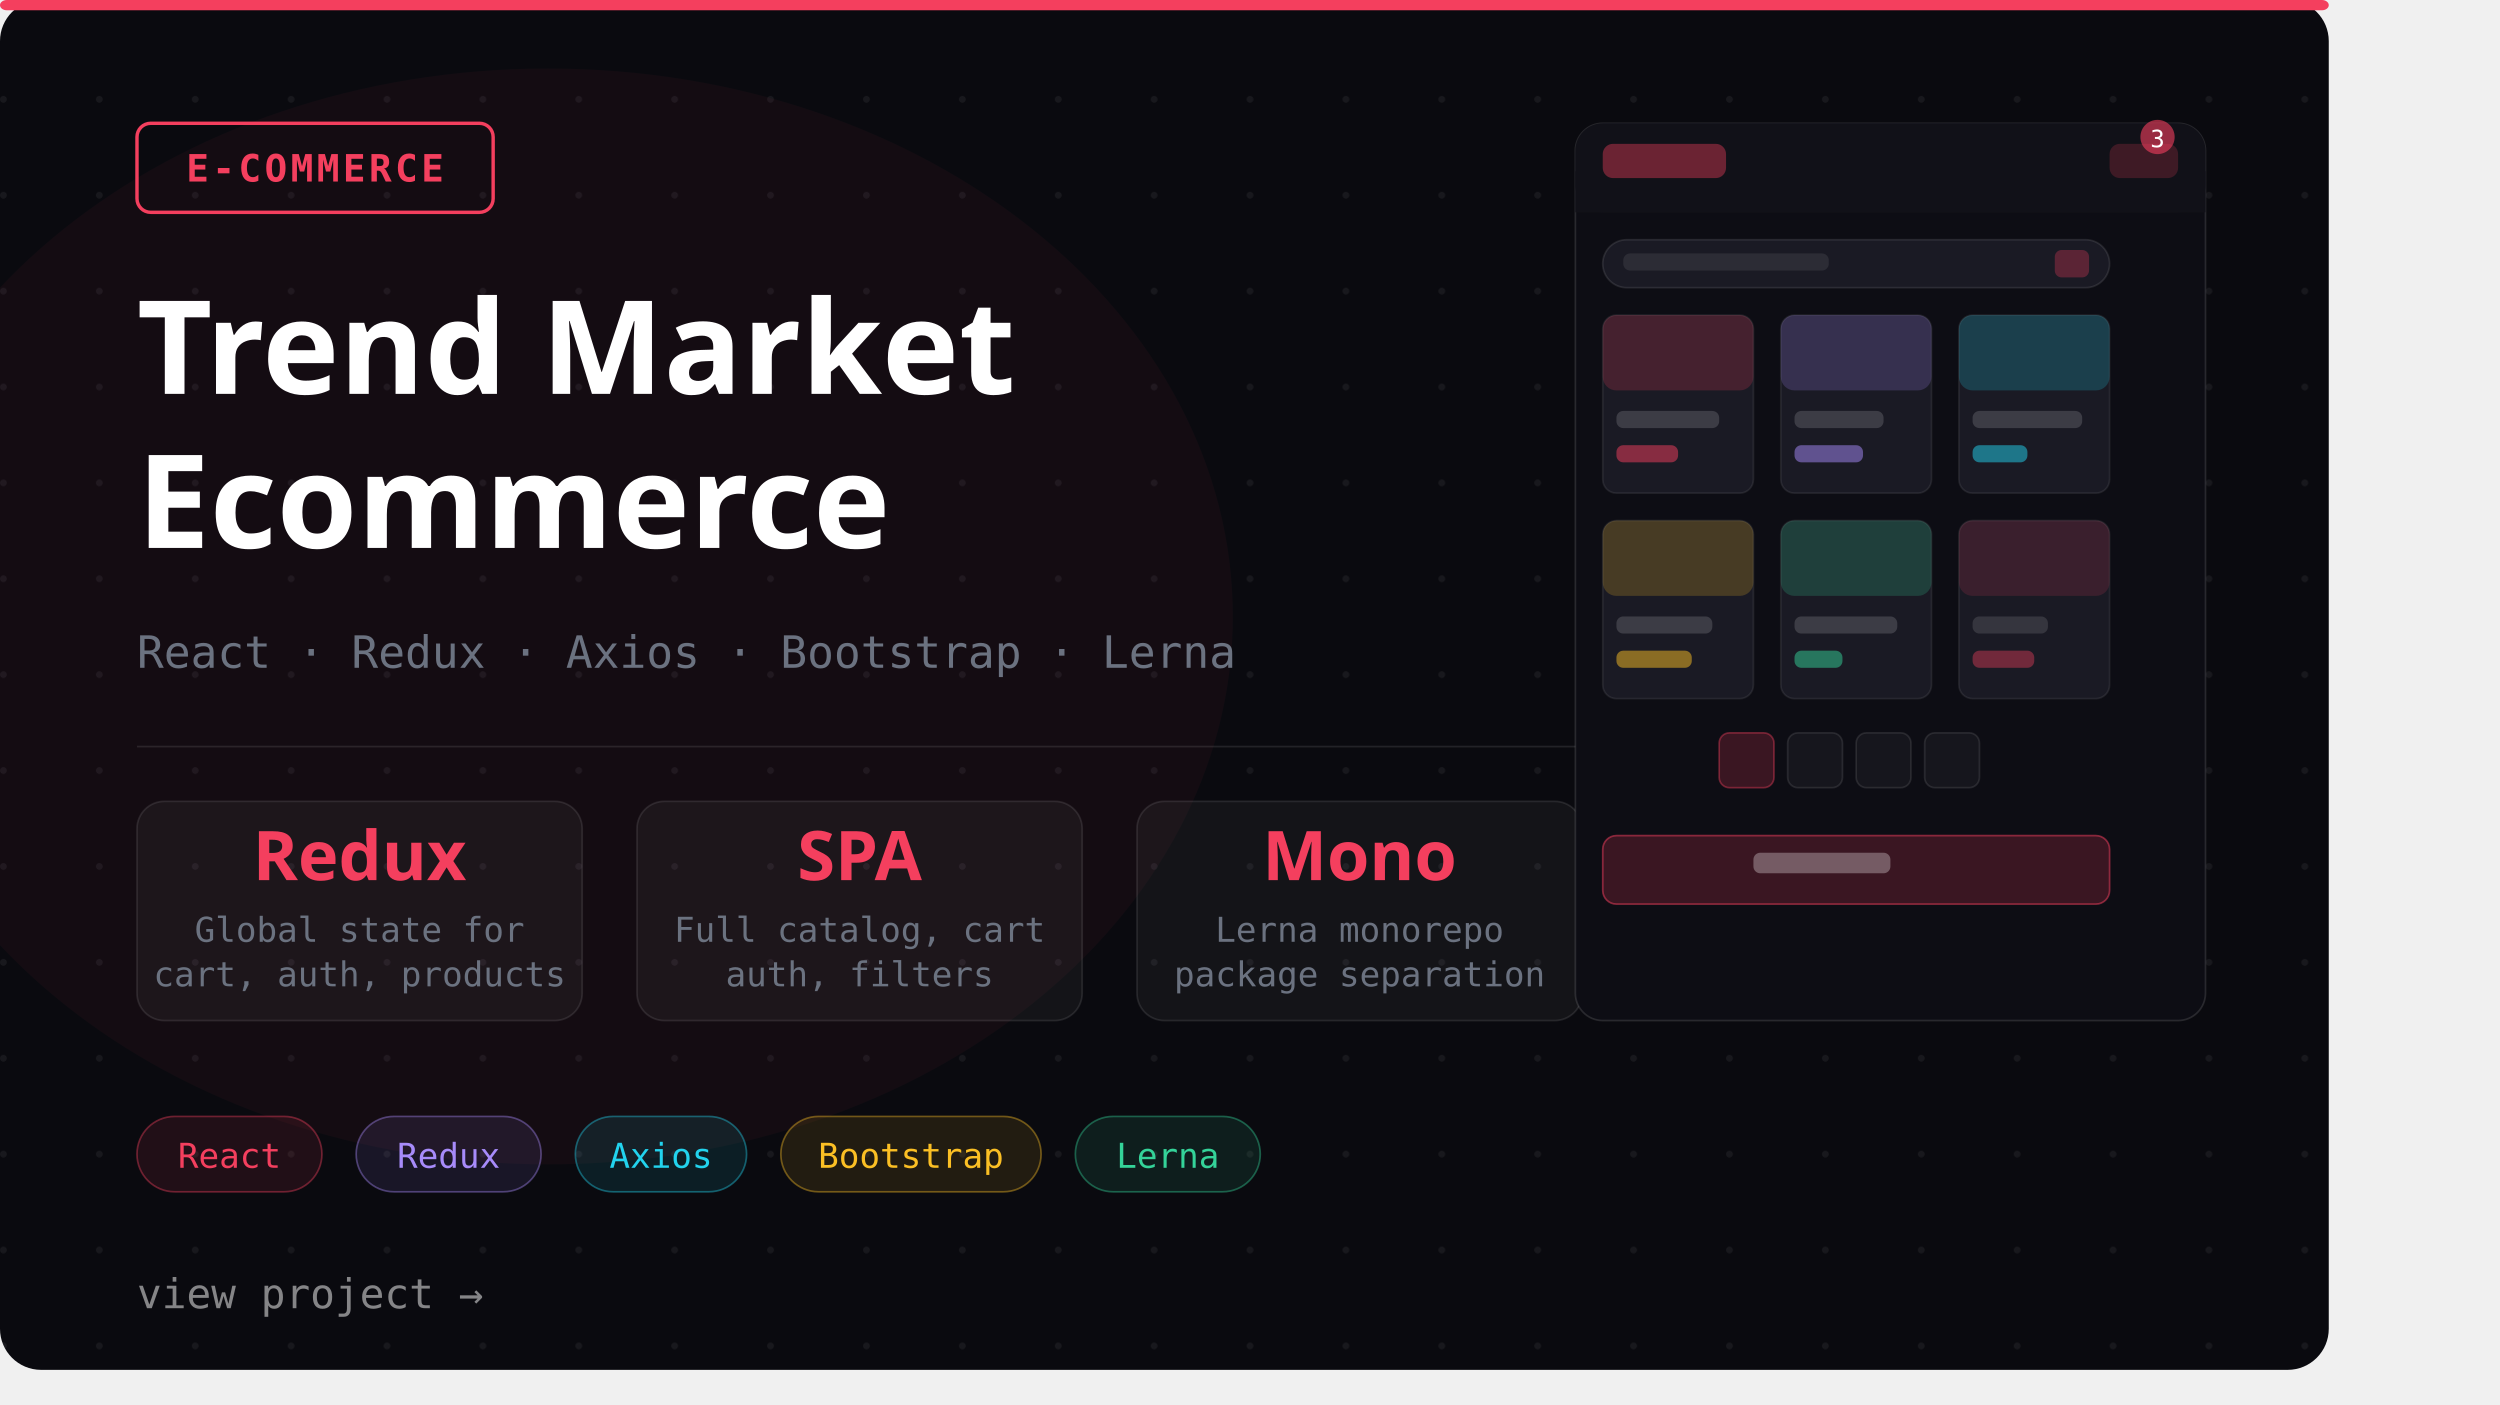
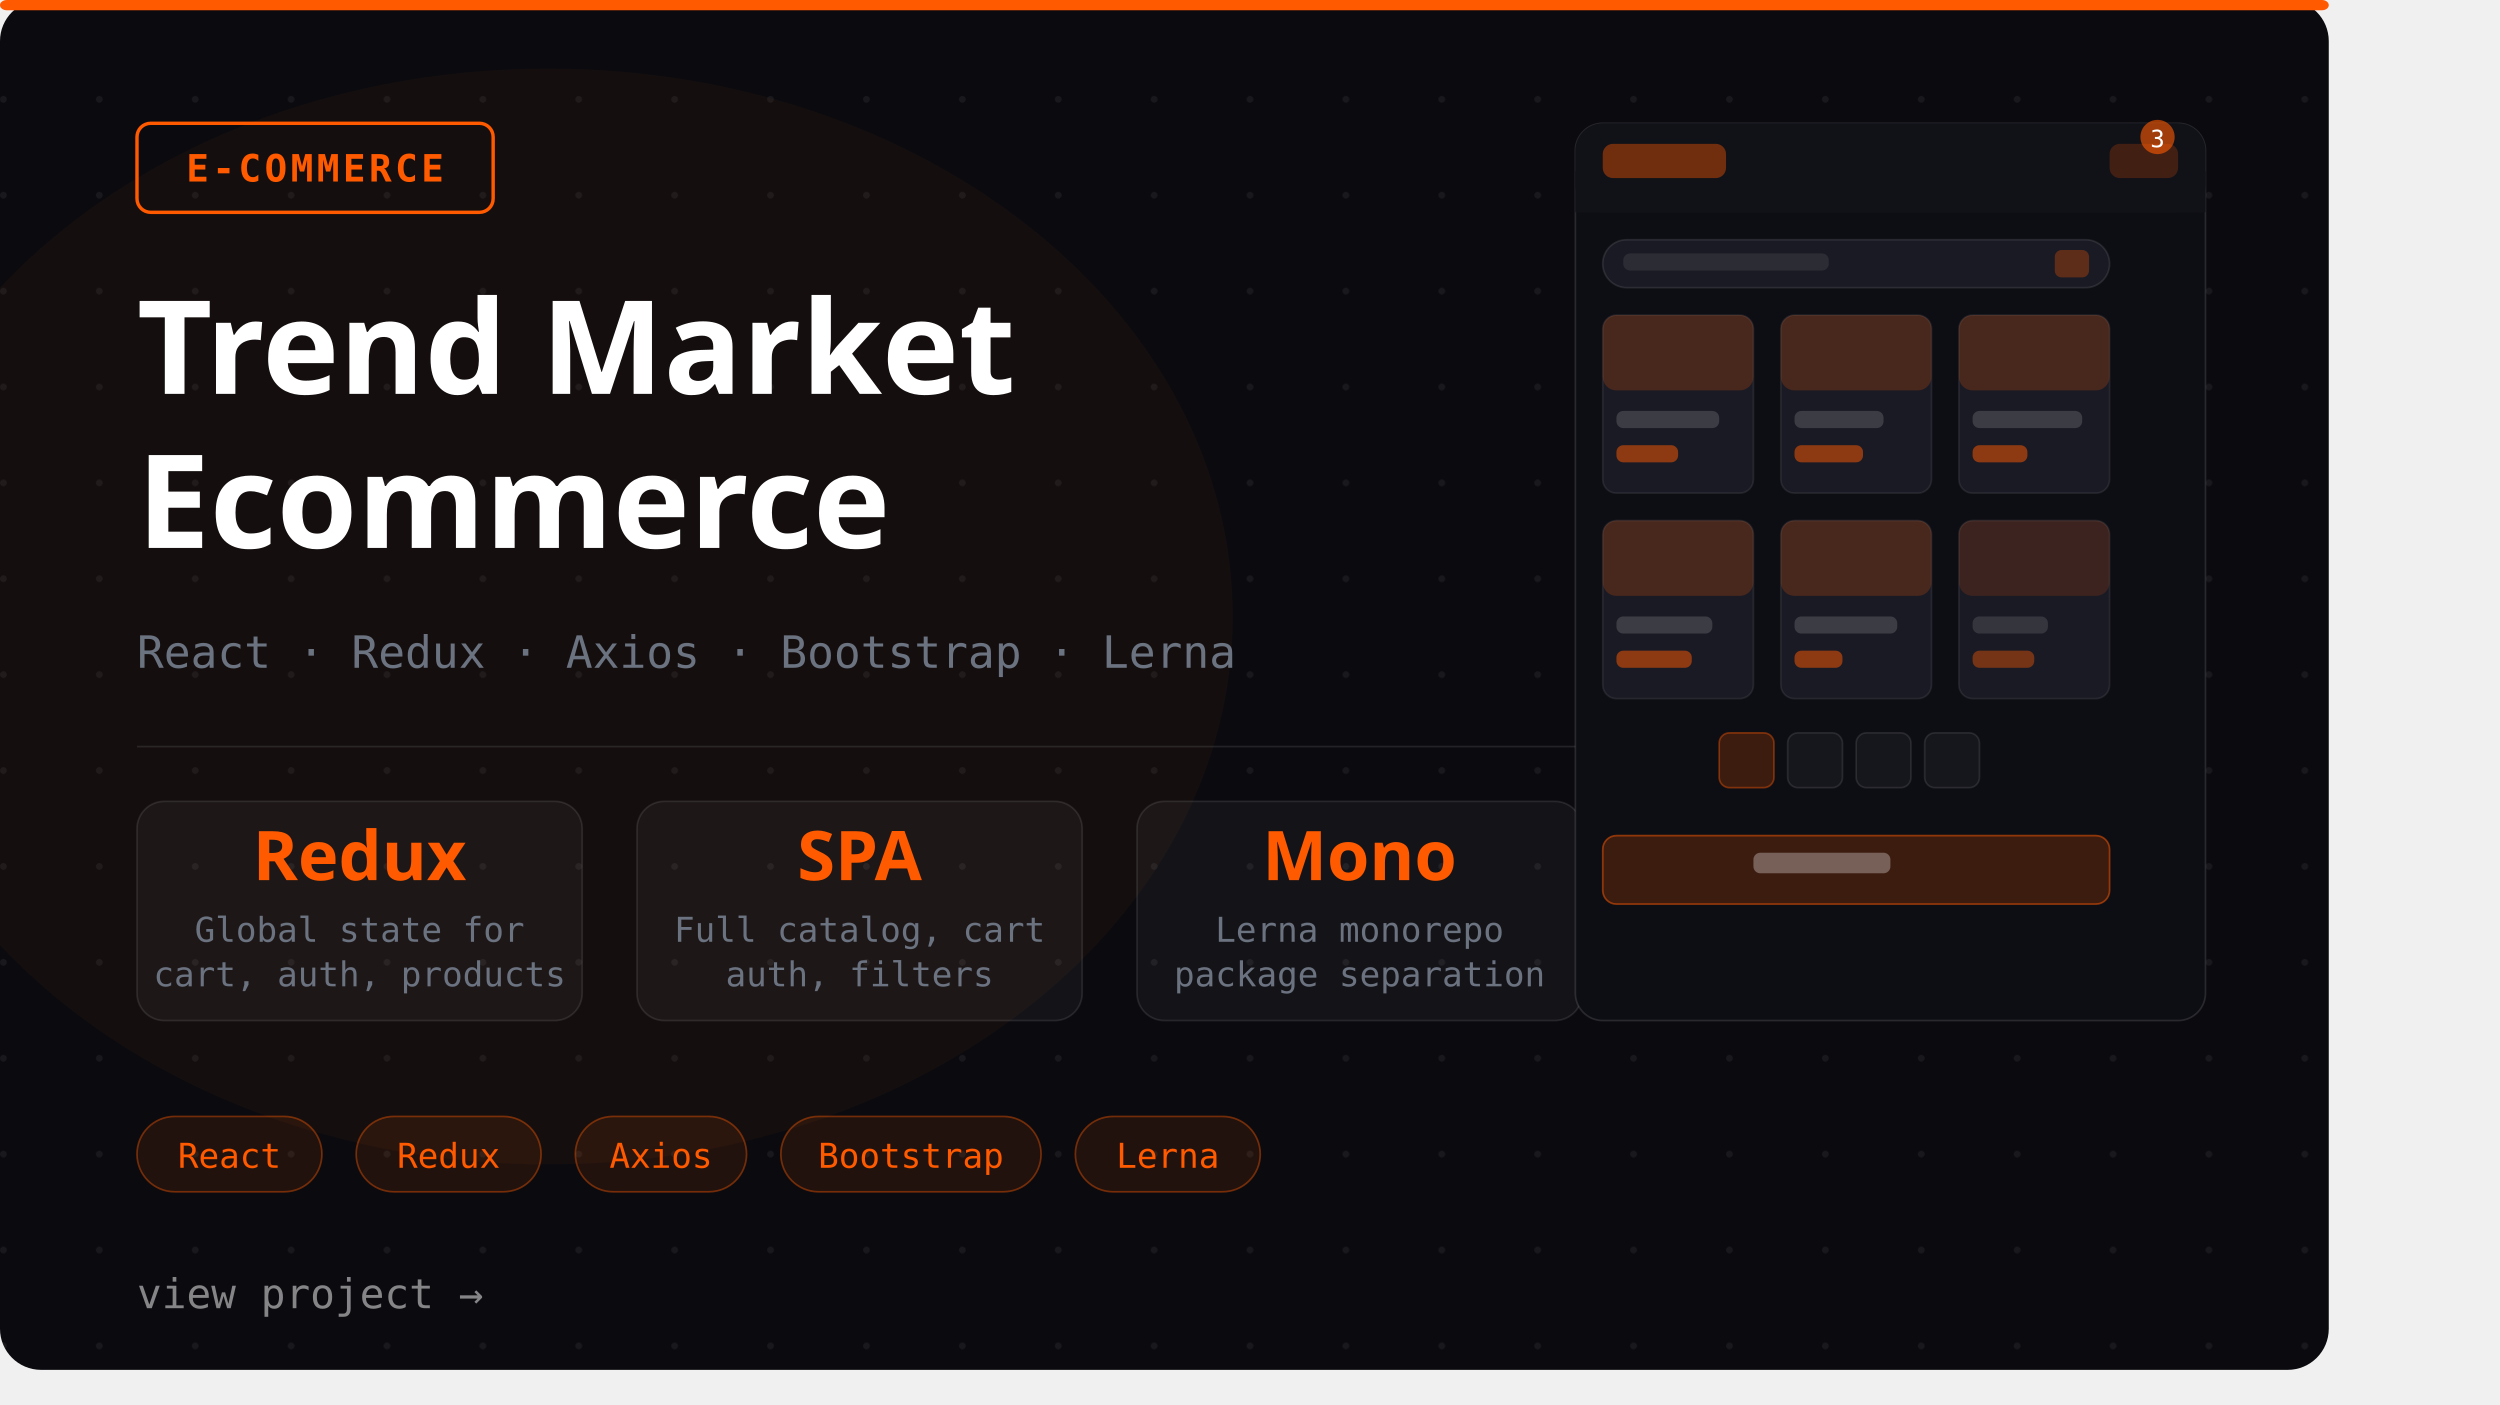
<svg xmlns="http://www.w3.org/2000/svg" width="100%" viewBox="0 0 730 410" role="img">
  <rect width="680" height="400" fill="#0a0a0f" rx="12" />
  <defs>
    <pattern id="dots6" x="0" y="0" width="28" height="28" patternUnits="userSpaceOnUse">
      <circle cx="1" cy="1" r="1" fill="#ffffff" opacity="0.06" />
    </pattern>
  </defs>
  <rect width="680" height="400" fill="url(#dots6)" rx="12" />
-   <rect x="0" y="0" width="680" height="3" fill="#f43f5e" rx="2" />
-   <ellipse cx="160" cy="180" rx="200" ry="160" fill="#f43f5e" opacity="0.04" />
-   <rect x="40" y="36" width="104" height="26" fill="none" stroke="#f43f5e" stroke-width="1" rx="4" />
-   <text x="92" y="53" text-anchor="middle" font-family="monospace" font-size="11" fill="#f43f5e" font-weight="600" letter-spacing="1">E-COMMERCE</text>
+   <rect x="0" y="0" width="680" height="3" fill="#ff5a00" rx="2" />
+   <ellipse cx="160" cy="180" rx="200" ry="160" fill="#ff5a00" opacity="0.04" />
+   <rect x="40" y="36" width="104" height="26" fill="none" stroke="#ff5a00" stroke-width="1" rx="4" />
+   <text x="92" y="53" text-anchor="middle" font-family="monospace" font-size="11" fill="#ff5a00" font-weight="600" letter-spacing="1">E-COMMERCE</text>
  <text x="40" y="115" font-family="'Arial Black', sans-serif" font-size="38" fill="#ffffff" font-weight="900">Trend Market</text>
  <text x="40" y="160" font-family="'Arial Black', sans-serif" font-size="38" fill="#ffffff" font-weight="900">Ecommerce</text>
  <text x="40" y="195" font-family="monospace" font-size="13" fill="#6b7280">React · Redux · Axios · Bootstrap · Lerna</text>
  <line x1="40" y1="218" x2="640" y2="218" stroke="#ffffff" stroke-width="0.5" opacity="0.1" />
  <rect x="40" y="234" width="130" height="64" fill="#ffffff" fill-opacity="0.04" stroke="#ffffff" stroke-width="0.5" stroke-opacity="0.1" rx="8" />
-   <text x="105" y="257" text-anchor="middle" font-family="'Arial Black', sans-serif" font-size="20" fill="#f43f5e" font-weight="900">Redux</text>
+   <text x="105" y="257" text-anchor="middle" font-family="'Arial Black', sans-serif" font-size="20" fill="#ff5a00" font-weight="900">Redux</text>
  <text x="105" y="275" text-anchor="middle" font-family="monospace" font-size="10" fill="#6b7280">Global state for</text>
  <text x="105" y="288" text-anchor="middle" font-family="monospace" font-size="10" fill="#6b7280">cart, auth, products</text>
  <rect x="186" y="234" width="130" height="64" fill="#ffffff" fill-opacity="0.04" stroke="#ffffff" stroke-width="0.5" stroke-opacity="0.1" rx="8" />
-   <text x="251" y="257" text-anchor="middle" font-family="'Arial Black', sans-serif" font-size="20" fill="#f43f5e" font-weight="900">SPA</text>
+   <text x="251" y="257" text-anchor="middle" font-family="'Arial Black', sans-serif" font-size="20" fill="#ff5a00" font-weight="900">SPA</text>
  <text x="251" y="275" text-anchor="middle" font-family="monospace" font-size="10" fill="#6b7280">Full catalog, cart</text>
  <text x="251" y="288" text-anchor="middle" font-family="monospace" font-size="10" fill="#6b7280">auth, filters</text>
  <rect x="332" y="234" width="130" height="64" fill="#ffffff" fill-opacity="0.04" stroke="#ffffff" stroke-width="0.5" stroke-opacity="0.1" rx="8" />
-   <text x="397" y="257" text-anchor="middle" font-family="'Arial Black', sans-serif" font-size="20" fill="#f43f5e" font-weight="900">Mono</text>
+   <text x="397" y="257" text-anchor="middle" font-family="'Arial Black', sans-serif" font-size="20" fill="#ff5a00" font-weight="900">Mono</text>
  <text x="397" y="275" text-anchor="middle" font-family="monospace" font-size="10" fill="#6b7280">Lerna monorepo</text>
  <text x="397" y="288" text-anchor="middle" font-family="monospace" font-size="10" fill="#6b7280">package separation</text>
  <rect x="460" y="36" width="184" height="262" fill="#0d0d14" stroke="#ffffff" stroke-width="0.5" stroke-opacity="0.12" rx="8" />
  <rect x="460" y="36" width="184" height="26" fill="#111118" rx="8" />
  <rect x="460" y="50" width="184" height="12" fill="#111118" />
-   <rect x="468" y="42" width="36" height="10" fill="#f43f5e" fill-opacity="0.4" rx="3" />
-   <rect x="616" y="42" width="20" height="10" fill="#f43f5e" fill-opacity="0.2" rx="3" />
-   <circle cx="630" cy="40" r="5" fill="#f43f5e" fill-opacity="0.6" />
+   <rect x="468" y="42" width="36" height="10" fill="#ff5a00" fill-opacity="0.4" rx="3" />
+   <rect x="616" y="42" width="20" height="10" fill="#ff5a00" fill-opacity="0.2" rx="3" />
+   <circle cx="630" cy="40" r="5" fill="#ff5a00" fill-opacity="0.6" />
  <text x="630" y="43" text-anchor="middle" font-family="monospace" font-size="7" fill="#ffffff">3</text>
  <rect x="468" y="70" width="148" height="14" fill="#1a1a24" stroke="#ffffff" stroke-width="0.5" stroke-opacity="0.1" rx="7" />
  <rect x="474" y="74" width="60" height="5" fill="#ffffff" fill-opacity="0.08" rx="2" />
-   <rect x="600" y="73" width="10" height="8" fill="#f43f5e" fill-opacity="0.3" rx="2" />
+   <rect x="600" y="73" width="10" height="8" fill="#ff5a00" fill-opacity="0.3" rx="2" />
  <rect x="468" y="92" width="44" height="52" fill="#1a1a24" stroke="#ffffff" stroke-width="0.5" stroke-opacity="0.08" rx="4" />
-   <rect x="468" y="92" width="44" height="22" fill="#f43f5e" fill-opacity="0.2" rx="4" />
+   <rect x="468" y="92" width="44" height="22" fill="#ff5a00" fill-opacity="0.2" rx="4" />
  <rect x="472" y="120" width="30" height="5" fill="#ffffff" fill-opacity="0.15" rx="2" />
-   <rect x="472" y="130" width="18" height="5" fill="#f43f5e" fill-opacity="0.5" rx="2" />
+   <rect x="472" y="130" width="18" height="5" fill="#ff5a00" fill-opacity="0.5" rx="2" />
  <rect x="520" y="92" width="44" height="52" fill="#1a1a24" stroke="#ffffff" stroke-width="0.5" stroke-opacity="0.08" rx="4" />
-   <rect x="520" y="92" width="44" height="22" fill="#a78bfa" fill-opacity="0.2" rx="4" />
+   <rect x="520" y="92" width="44" height="22" fill="#ff5a00" fill-opacity="0.2" rx="4" />
  <rect x="524" y="120" width="26" height="5" fill="#ffffff" fill-opacity="0.15" rx="2" />
-   <rect x="524" y="130" width="20" height="5" fill="#a78bfa" fill-opacity="0.5" rx="2" />
+   <rect x="524" y="130" width="20" height="5" fill="#ff5a00" fill-opacity="0.5" rx="2" />
  <rect x="572" y="92" width="44" height="52" fill="#1a1a24" stroke="#ffffff" stroke-width="0.5" stroke-opacity="0.08" rx="4" />
-   <rect x="572" y="92" width="44" height="22" fill="#22d3ee" fill-opacity="0.2" rx="4" />
+   <rect x="572" y="92" width="44" height="22" fill="#ff5a00" fill-opacity="0.2" rx="4" />
  <rect x="576" y="120" width="32" height="5" fill="#ffffff" fill-opacity="0.15" rx="2" />
-   <rect x="576" y="130" width="16" height="5" fill="#22d3ee" fill-opacity="0.5" rx="2" />
+   <rect x="576" y="130" width="16" height="5" fill="#ff5a00" fill-opacity="0.5" rx="2" />
  <rect x="468" y="152" width="44" height="52" fill="#1a1a24" stroke="#ffffff" stroke-width="0.5" stroke-opacity="0.08" rx="4" />
-   <rect x="468" y="152" width="44" height="22" fill="#fbbf24" fill-opacity="0.2" rx="4" />
+   <rect x="468" y="152" width="44" height="22" fill="#ff5a00" fill-opacity="0.2" rx="4" />
  <rect x="472" y="180" width="28" height="5" fill="#ffffff" fill-opacity="0.15" rx="2" />
-   <rect x="472" y="190" width="22" height="5" fill="#fbbf24" fill-opacity="0.5" rx="2" />
+   <rect x="472" y="190" width="22" height="5" fill="#ff5a00" fill-opacity="0.5" rx="2" />
  <rect x="520" y="152" width="44" height="52" fill="#1a1a24" stroke="#ffffff" stroke-width="0.5" stroke-opacity="0.08" rx="4" />
-   <rect x="520" y="152" width="44" height="22" fill="#34d399" fill-opacity="0.2" rx="4" />
+   <rect x="520" y="152" width="44" height="22" fill="#ff5a00" fill-opacity="0.2" rx="4" />
  <rect x="524" y="180" width="30" height="5" fill="#ffffff" fill-opacity="0.15" rx="2" />
-   <rect x="524" y="190" width="14" height="5" fill="#34d399" fill-opacity="0.5" rx="2" />
+   <rect x="524" y="190" width="14" height="5" fill="#ff5a00" fill-opacity="0.5" rx="2" />
  <rect x="572" y="152" width="44" height="52" fill="#1a1a24" stroke="#ffffff" stroke-width="0.5" stroke-opacity="0.08" rx="4" />
-   <rect x="572" y="152" width="44" height="22" fill="#f43f5e" fill-opacity="0.15" rx="4" />
+   <rect x="572" y="152" width="44" height="22" fill="#ff5a00" fill-opacity="0.15" rx="4" />
  <rect x="576" y="180" width="22" height="5" fill="#ffffff" fill-opacity="0.12" rx="2" />
-   <rect x="576" y="190" width="18" height="5" fill="#f43f5e" fill-opacity="0.4" rx="2" />
-   <rect x="502" y="214" width="16" height="16" fill="#f43f5e" fill-opacity="0.2" stroke="#f43f5e" stroke-width="0.5" stroke-opacity="0.4" rx="3" />
+   <rect x="576" y="190" width="18" height="5" fill="#ff5a00" fill-opacity="0.4" rx="2" />
+   <rect x="502" y="214" width="16" height="16" fill="#ff5a00" fill-opacity="0.2" stroke="#ff5a00" stroke-width="0.5" stroke-opacity="0.4" rx="3" />
  <rect x="522" y="214" width="16" height="16" fill="#ffffff" fill-opacity="0.04" stroke="#ffffff" stroke-width="0.5" stroke-opacity="0.1" rx="3" />
  <rect x="542" y="214" width="16" height="16" fill="#ffffff" fill-opacity="0.04" stroke="#ffffff" stroke-width="0.5" stroke-opacity="0.1" rx="3" />
  <rect x="562" y="214" width="16" height="16" fill="#ffffff" fill-opacity="0.04" stroke="#ffffff" stroke-width="0.5" stroke-opacity="0.1" rx="3" />
-   <rect x="468" y="244" width="148" height="20" fill="#f43f5e" fill-opacity="0.2" stroke="#f43f5e" stroke-width="0.5" stroke-opacity="0.5" rx="4" />
+   <rect x="468" y="244" width="148" height="20" fill="#ff5a00" fill-opacity="0.2" stroke="#ff5a00" stroke-width="0.5" stroke-opacity="0.5" rx="4" />
  <rect x="512" y="249" width="40" height="6" fill="#ffffff" fill-opacity="0.3" rx="2" />
-   <rect x="40" y="326" width="54" height="22" fill="#f43f5e" fill-opacity="0.1" stroke="#f43f5e" stroke-width="0.5" stroke-opacity="0.4" rx="11" />
-   <text x="67" y="341" text-anchor="middle" font-family="monospace" font-size="10" fill="#f43f5e">React</text>
-   <rect x="104" y="326" width="54" height="22" fill="#a78bfa" fill-opacity="0.1" stroke="#a78bfa" stroke-width="0.5" stroke-opacity="0.4" rx="11" />
-   <text x="131" y="341" text-anchor="middle" font-family="monospace" font-size="10" fill="#a78bfa">Redux</text>
-   <rect x="168" y="326" width="50" height="22" fill="#22d3ee" fill-opacity="0.1" stroke="#22d3ee" stroke-width="0.5" stroke-opacity="0.4" rx="11" />
-   <text x="193" y="341" text-anchor="middle" font-family="monospace" font-size="10" fill="#22d3ee">Axios</text>
-   <rect x="228" y="326" width="76" height="22" fill="#fbbf24" fill-opacity="0.1" stroke="#fbbf24" stroke-width="0.5" stroke-opacity="0.4" rx="11" />
-   <text x="266" y="341" text-anchor="middle" font-family="monospace" font-size="10" fill="#fbbf24">Bootstrap</text>
-   <rect x="314" y="326" width="54" height="22" fill="#34d399" fill-opacity="0.1" stroke="#34d399" stroke-width="0.5" stroke-opacity="0.4" rx="11" />
-   <text x="341" y="341" text-anchor="middle" font-family="monospace" font-size="10" fill="#34d399">Lerna</text>
+   <rect x="40" y="326" width="54" height="22" fill="#ff5a00" fill-opacity="0.1" stroke="#ff5a00" stroke-width="0.5" stroke-opacity="0.4" rx="11" />
+   <text x="67" y="341" text-anchor="middle" font-family="monospace" font-size="10" fill="#ff5a00">React</text>
+   <rect x="104" y="326" width="54" height="22" fill="#ff5a00" fill-opacity="0.1" stroke="#ff5a00" stroke-width="0.5" stroke-opacity="0.4" rx="11" />
+   <text x="131" y="341" text-anchor="middle" font-family="monospace" font-size="10" fill="#ff5a00">Redux</text>
+   <rect x="168" y="326" width="50" height="22" fill="#ff5a00" fill-opacity="0.1" stroke="#ff5a00" stroke-width="0.5" stroke-opacity="0.4" rx="11" />
+   <text x="193" y="341" text-anchor="middle" font-family="monospace" font-size="10" fill="#ff5a00">Axios</text>
+   <rect x="228" y="326" width="76" height="22" fill="#ff5a00" fill-opacity="0.1" stroke="#ff5a00" stroke-width="0.5" stroke-opacity="0.4" rx="11" />
+   <text x="266" y="341" text-anchor="middle" font-family="monospace" font-size="10" fill="#ff5a00">Bootstrap</text>
+   <rect x="314" y="326" width="54" height="22" fill="#ff5a00" fill-opacity="0.1" stroke="#ff5a00" stroke-width="0.5" stroke-opacity="0.4" rx="11" />
+   <text x="341" y="341" text-anchor="middle" font-family="monospace" font-size="10" fill="#ff5a00">Lerna</text>
  <text x="40" y="382" font-family="monospace" font-size="12" fill="#ffffff" opacity="0.5">view project →</text>
</svg>
